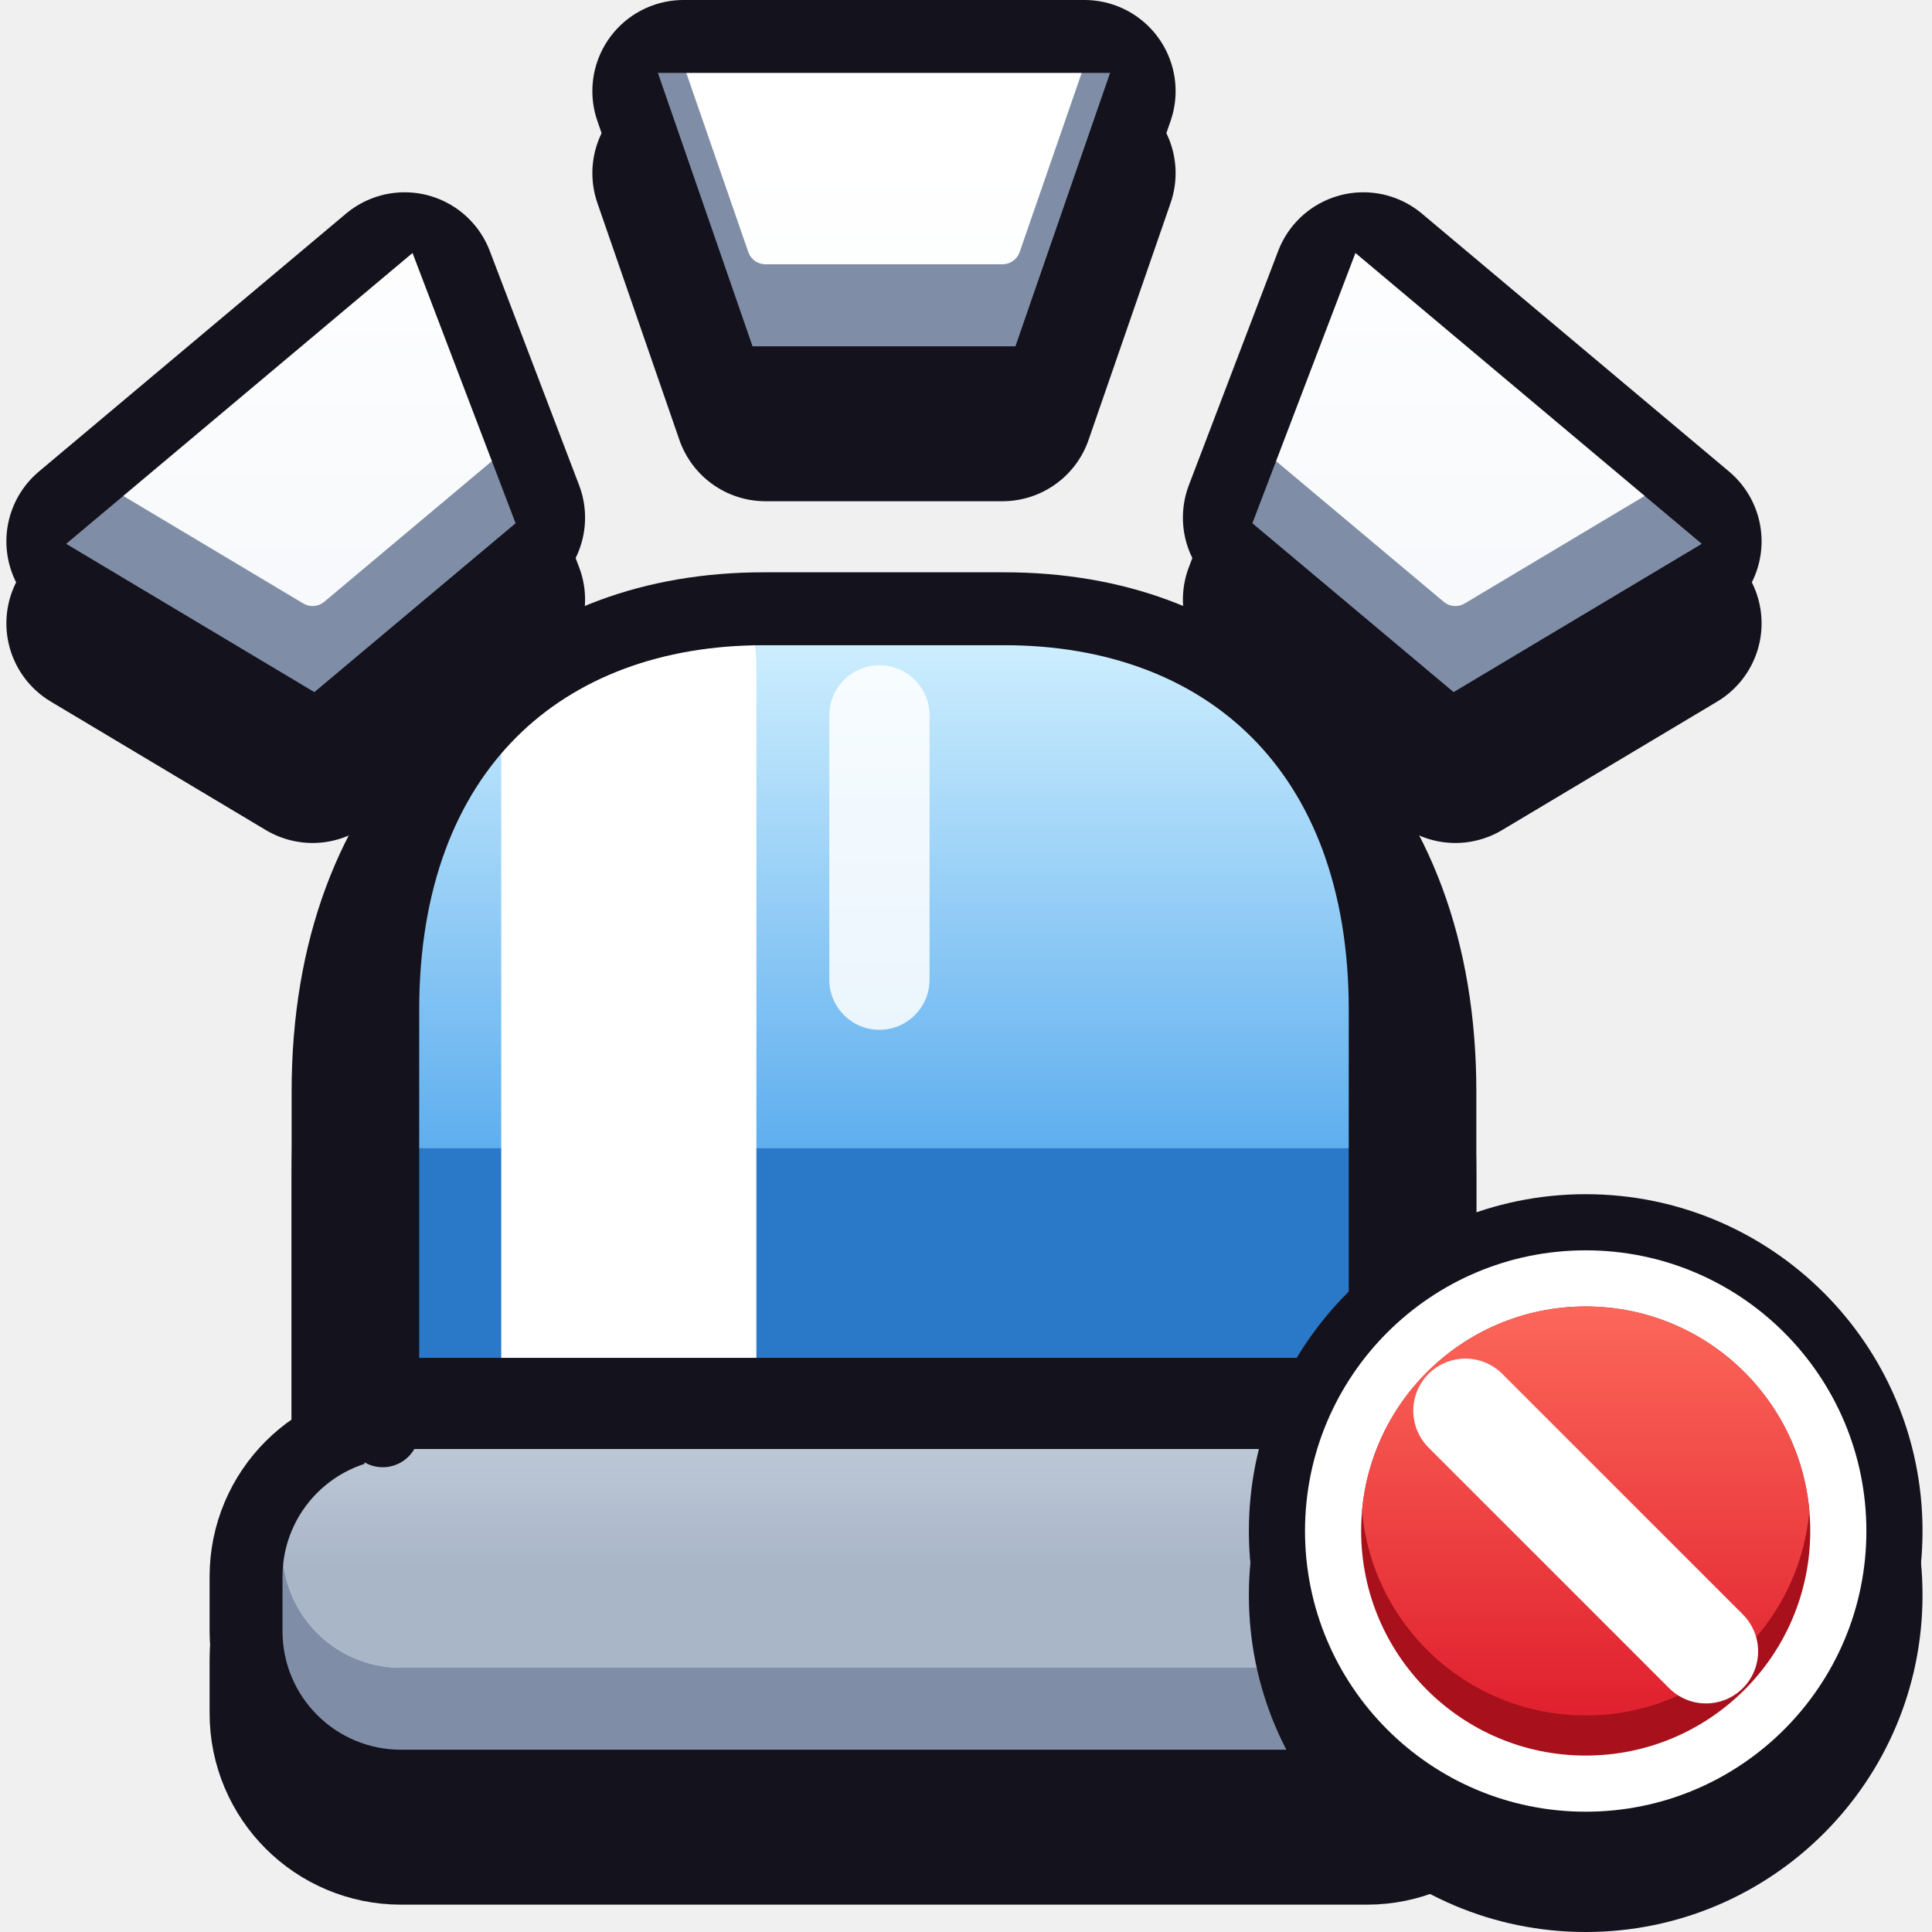
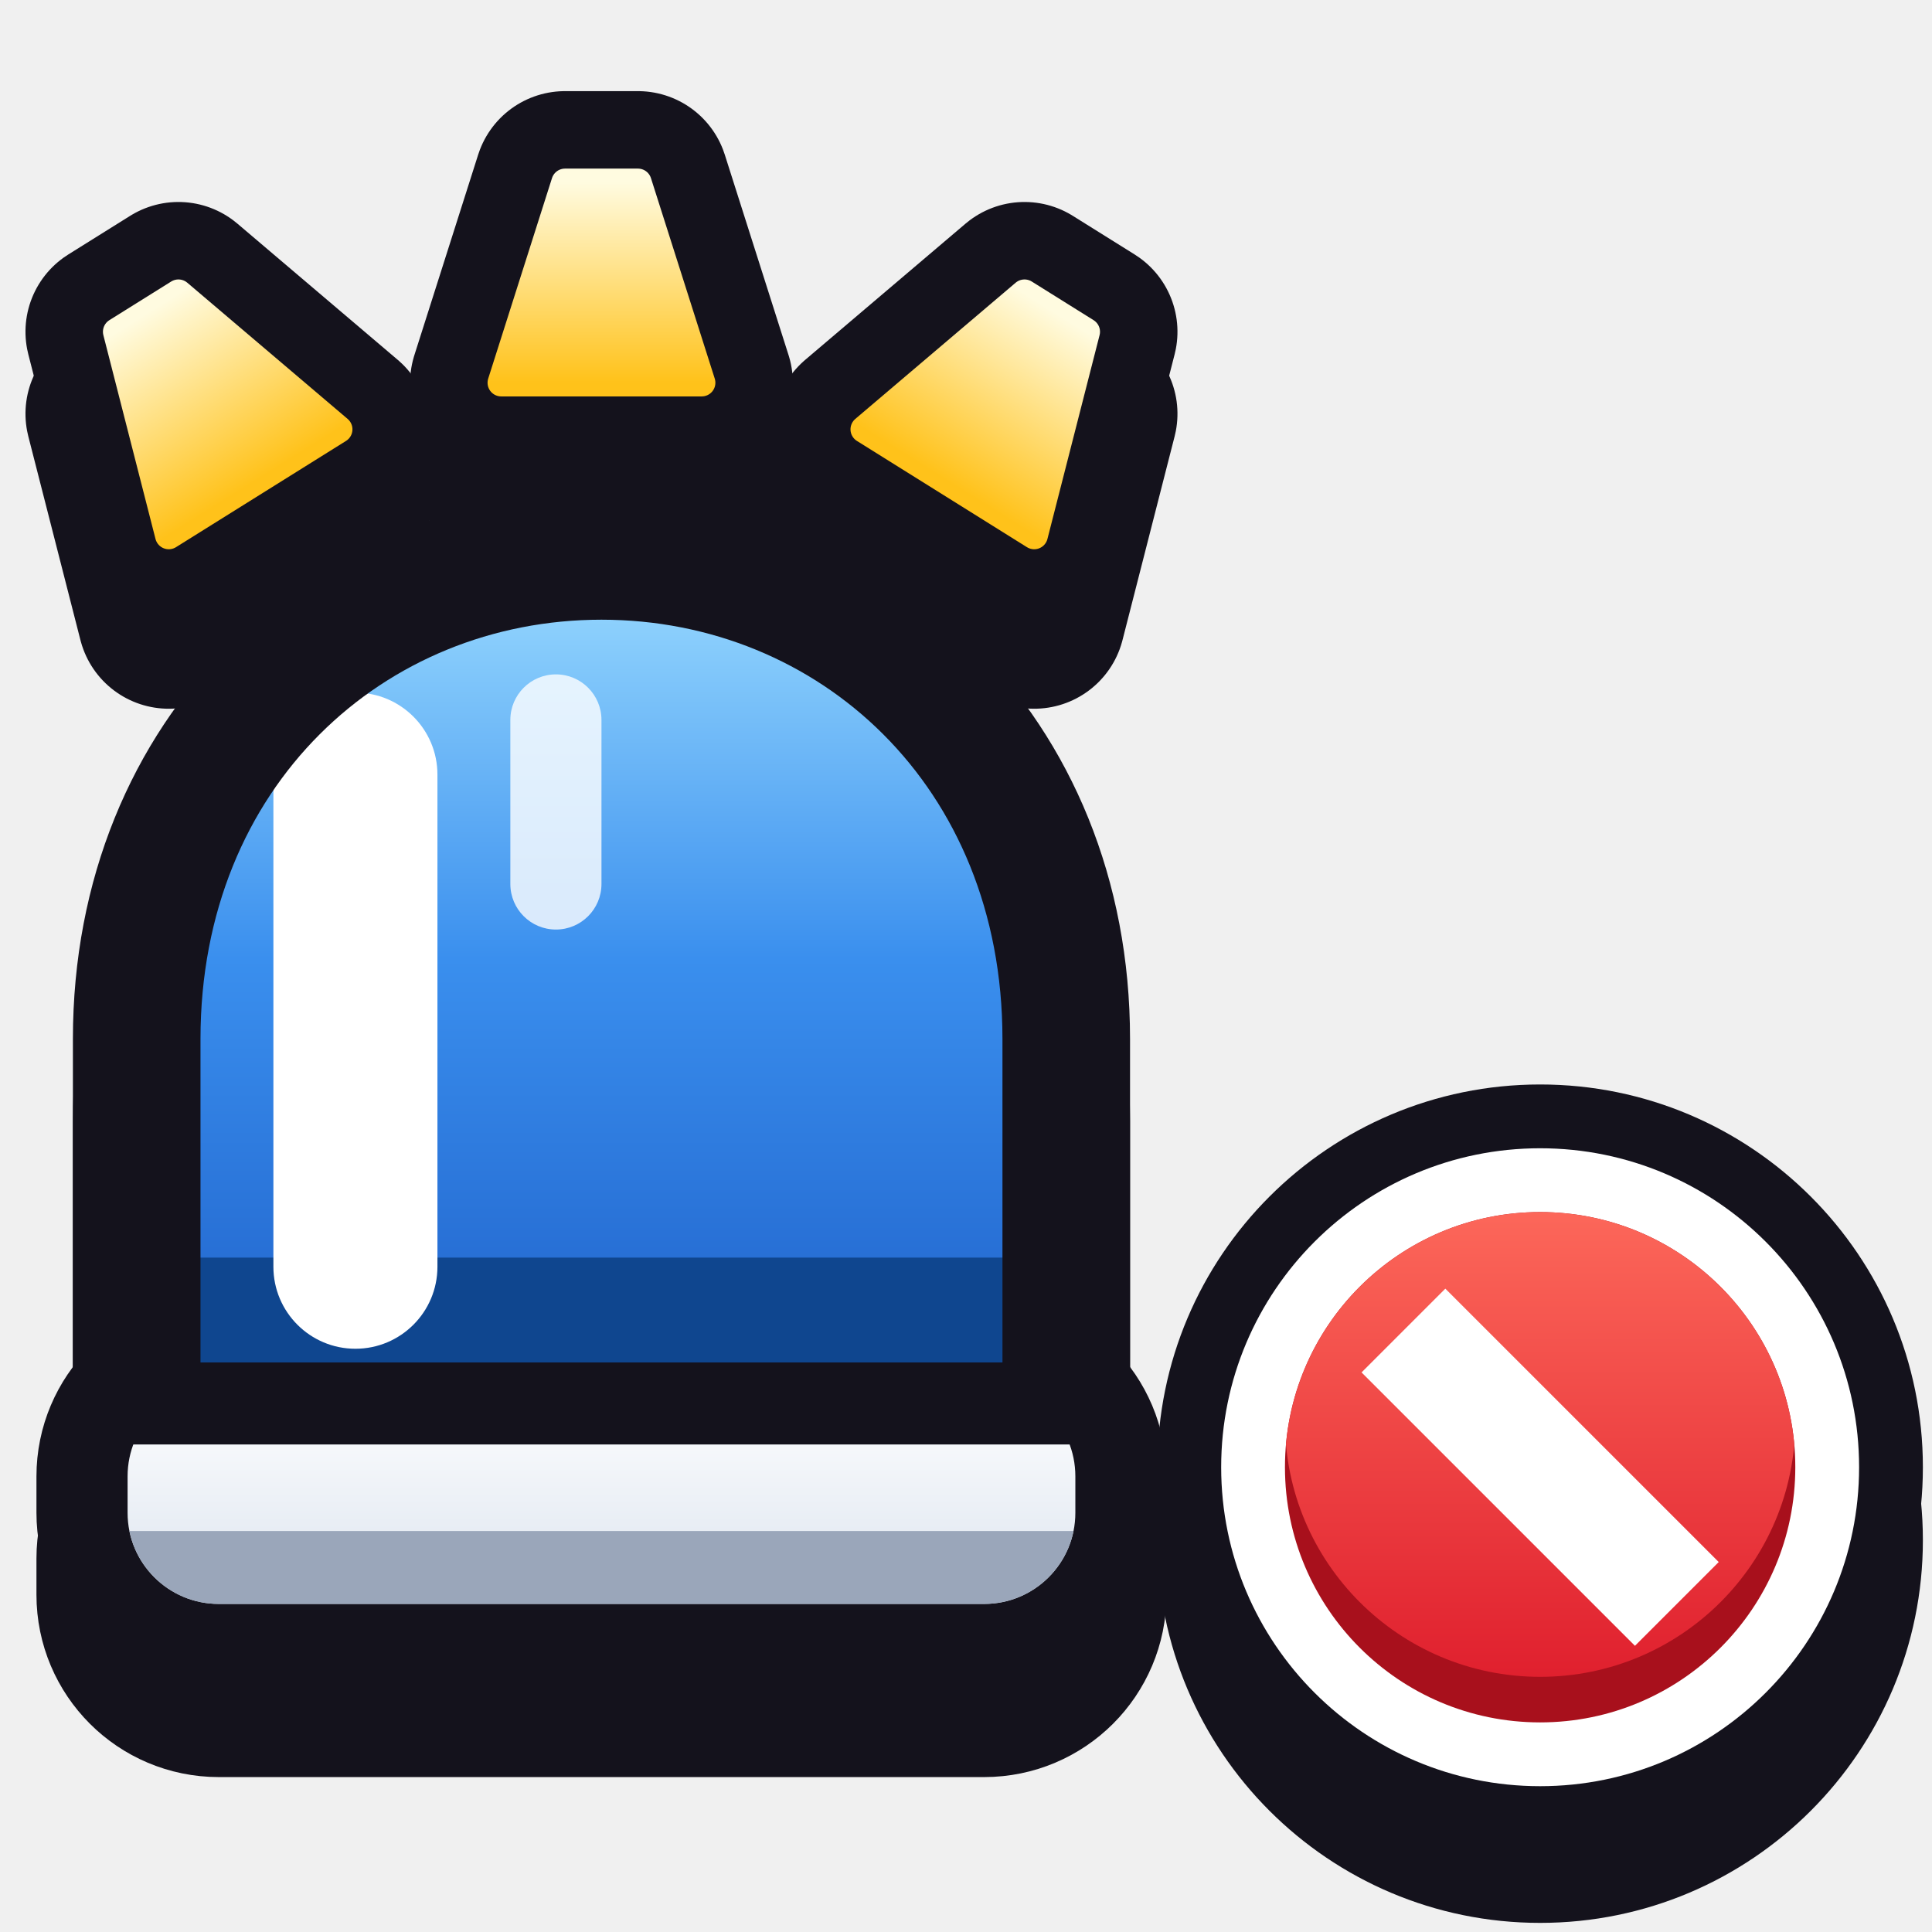
<svg xmlns="http://www.w3.org/2000/svg" viewBox="-6 -6 212 212" width="64" height="64">
  <defs>
-     <linearGradient id="w" gradientUnits="userSpaceOnUse" x1="0" y1="20" x2="0" y2="185">
+     <linearGradient id="w" gradientUnits="userSpaceOnUse" x1="0" y1="146" x2="0" y2="170">
      <stop offset="0" stop-color="#FFFFFF" />
-       <stop offset="1" stop-color="#E3EAF3" />
+       <stop offset="1" stop-color="#DCE4EF" />
    </linearGradient>
-     <linearGradient id="gl" gradientUnits="userSpaceOnUse" x1="0" y1="70" x2="0" y2="146">
-       <stop offset="0" stop-color="#D4F2FF" />
-       <stop offset="1" stop-color="#3D9BEA" />
+     <linearGradient id="gl" gradientUnits="userSpaceOnUse" x1="0" y1="56" x2="0" y2="152">
+       <stop offset="0" stop-color="#9ADBFF" />
+       <stop offset="0.45" stop-color="#3A8FEE" />
+       <stop offset="1" stop-color="#1C5CC6" />
    </linearGradient>
-     <linearGradient id="gb" gradientUnits="userSpaceOnUse" x1="0" y1="147" x2="0" y2="175">
-       <stop offset="0" stop-color="#D3DBE6" />
-       <stop offset="1" stop-color="#A9B6C8" />
+     <linearGradient id="ry" gradientUnits="userSpaceOnUse" x1="0" y1="-94" x2="0" y2="-72">
+       <stop offset="0" stop-color="#FFFBE0" />
+       <stop offset="1" stop-color="#FFC21A" />
    </linearGradient>
    <linearGradient id="bg" x1="0" y1="0" x2="0" y2="1">
      <stop offset="0" stop-color="#FF6E5E" />
      <stop offset="1" stop-color="#E0202E" />
    </linearGradient>
-     <g id="s">
-       <path d="M30,160 L30,113.8 C30,85.2 47.6,69.8 71.8,69.8 L98.2,69.8 C122.4,69.8 140,85.2 140,113.8 L140,160 Z" />
-       <rect x="21" y="156" width="128" height="28" rx="11" />
-       <path d="M22.3,67.5 L-1.3,53.4 L32.4,25.1 L42.2,50.8 Z" />
-       <path d="M72,30 L63,4 L107,4 L98,30 Z" />
-       <path d="M127.8,50.8 L137.6,25.1 L171.3,53.4 L147.7,67.5 Z" />
+     <path id="d" d="M12,152 L12,108 C12,78 34,58 60,58 C86,58 108,78 108,108 L108,152 Z" />
+     <rect id="bs" x="8" y="146" width="104" height="24" rx="10" />
+     <path id="r" d="M-11,-72 L-4,-94 L4,-94 L11,-72 Z" />
+     <g id="rs">
+       <use href="#r" transform="translate(60,108) rotate(-32)" />
+       <use href="#r" transform="translate(60,108)" />
+       <use href="#r" transform="translate(60,108) rotate(32)" />
    </g>
-     <g id="a" fill="none" />
-     <mask id="m" maskUnits="userSpaceOnUse" x="-20" y="-20" width="240" height="240">
-       <use href="#s" fill="#fff" stroke="#fff" stroke-width="4" />
-       <use href="#a" stroke="#fff" stroke-width="24" />
-     </mask>
+     <clipPath id="c">
+       <use href="#d" />
+     </clipPath>
+     <clipPath id="cb">
+       <use href="#bs" />
+     </clipPath>
  </defs>
  <g stroke-linejoin="round" stroke-linecap="round">
-     <g transform="translate(6,0)">
-       <g>
-         <use href="#a" transform="translate(0,9)" stroke="#14121C" stroke-width="44" />
-         <use href="#s" transform="translate(0,9)" fill="#14121C" stroke="#14121C" stroke-width="20" />
-         <use href="#a" stroke="#14121C" stroke-width="44" />
-         <use href="#s" fill="#14121C" stroke="#14121C" stroke-width="20" />
-         <g mask="url(#m)">
-           <rect x="-20" y="-20" width="240" height="240" fill="#7F8EA6" />
-           <g transform="translate(0,-9)">
-             <use href="#s" fill="url(#w)" stroke="url(#w)" stroke-width="4" />
-             <use href="#a" stroke="url(#w)" stroke-width="24" />
-             <rect x="21" y="156" width="128" height="28" rx="11" fill="url(#gb)" stroke="url(#gb)" stroke-width="4" />
-           </g>
-         </g>
-         <g transform="translate(0,-9)">
-           <clipPath id="c">
-             <path d="M30,160 L30,113.8 C30,85.2 47.6,69.8 71.8,69.8 L98.2,69.8 C122.4,69.8 140,85.2 140,113.8 L140,160 Z" />
-           </clipPath>
-           <g clip-path="url(#c)">
-             <rect x="26" y="64" width="118" height="100" fill="url(#gl)" />
-             <rect x="26" y="129" width="118" height="35" fill="#2A78C8" />
-             <rect x="43" y="62" width="28" height="110" rx="14" fill="#fff" />
-             <rect x="79" y="76" width="11" height="40" rx="5.5" fill="#fff" fill-opacity="0.85" />
-           </g>
-           <path d="M30,160 L30,113.8 C30,85.2 47.6,69.8 71.8,69.8 L98.2,69.8 C122.4,69.8 140,85.2 140,113.8 L140,160" fill="none" stroke="#14121C" stroke-width="8" />
-           <path d="M26,157 L144,157" stroke="#14121C" stroke-width="10" />
-         </g>
-       </g>
+     <g transform="translate(0,9)" fill="#14121C" stroke="#14121C" stroke-width="20">
+       <use href="#d" />
+       <use href="#bs" />
+       <use href="#rs" />
    </g>
-     <g transform="translate(168,162) scale(0.88)">
-       <circle cy="8" r="42" fill="#14121C" />
-       <circle r="42" fill="#14121C" />
-       <circle r="35" fill="#fff" />
-       <clipPath id="bc">
-         <circle r="28" />
-       </clipPath>
-       <circle r="28" fill="#A8101C" />
-       <circle cy="-5" r="28" fill="url(#bg)" clip-path="url(#bc)" />
-       <path d="M-15,-15 L15,15" stroke="#fff" stroke-width="13" />
+     <g fill="#14121C" stroke="#14121C" stroke-width="20">
+       <use href="#d" />
+       <use href="#bs" />
+       <use href="#rs" />
    </g>
+     <g fill="url(#ry)" stroke="url(#ry)" stroke-width="3">
+       <use href="#r" transform="translate(60,108) rotate(-32)" />
+       <use href="#r" transform="translate(60,108)" />
+       <use href="#r" transform="translate(60,108) rotate(32)" />
+     </g>
+     <g clip-path="url(#c)">
+       <rect x="8" y="52" width="104" height="104" fill="url(#gl)" />
+       <rect x="8" y="132" width="104" height="24" fill="#0F468F" />
+       <rect x="24" y="70" width="18" height="72" rx="9" fill="#fff" />
+       <rect x="50" y="68" width="10" height="28" rx="5" fill="#fff" fill-opacity="0.8" />
+     </g>
+     <path d="M12,152 L12,108 C12,78 34,58 60,58 C86,58 108,78 108,108 L108,152" fill="none" stroke="#14121C" stroke-width="8" />
+     <use href="#bs" fill="url(#w)" />
+     <g clip-path="url(#cb)">
+       <rect x="0" y="162" width="120" height="10" fill="#9AA6BA" />
+     </g>
+     <path d="M8,148 L112,148" stroke="#14121C" stroke-width="9" />
+   </g>
+   <g transform="translate(163,155)">
+     <circle cy="8" r="42" fill="#14121C" />
+     <circle r="42" fill="#14121C" />
+     <circle r="35" fill="#fff" />
+     <clipPath id="bc">
+       <circle r="28" />
+     </clipPath>
+     <circle r="28" fill="#A8101C" />
+     <circle cy="-5" r="28" fill="url(#bg)" clip-path="url(#bc)" />
+     <path d="M-15,-15 L15,15" stroke="#fff" stroke-width="13" />
  </g>
</svg>
